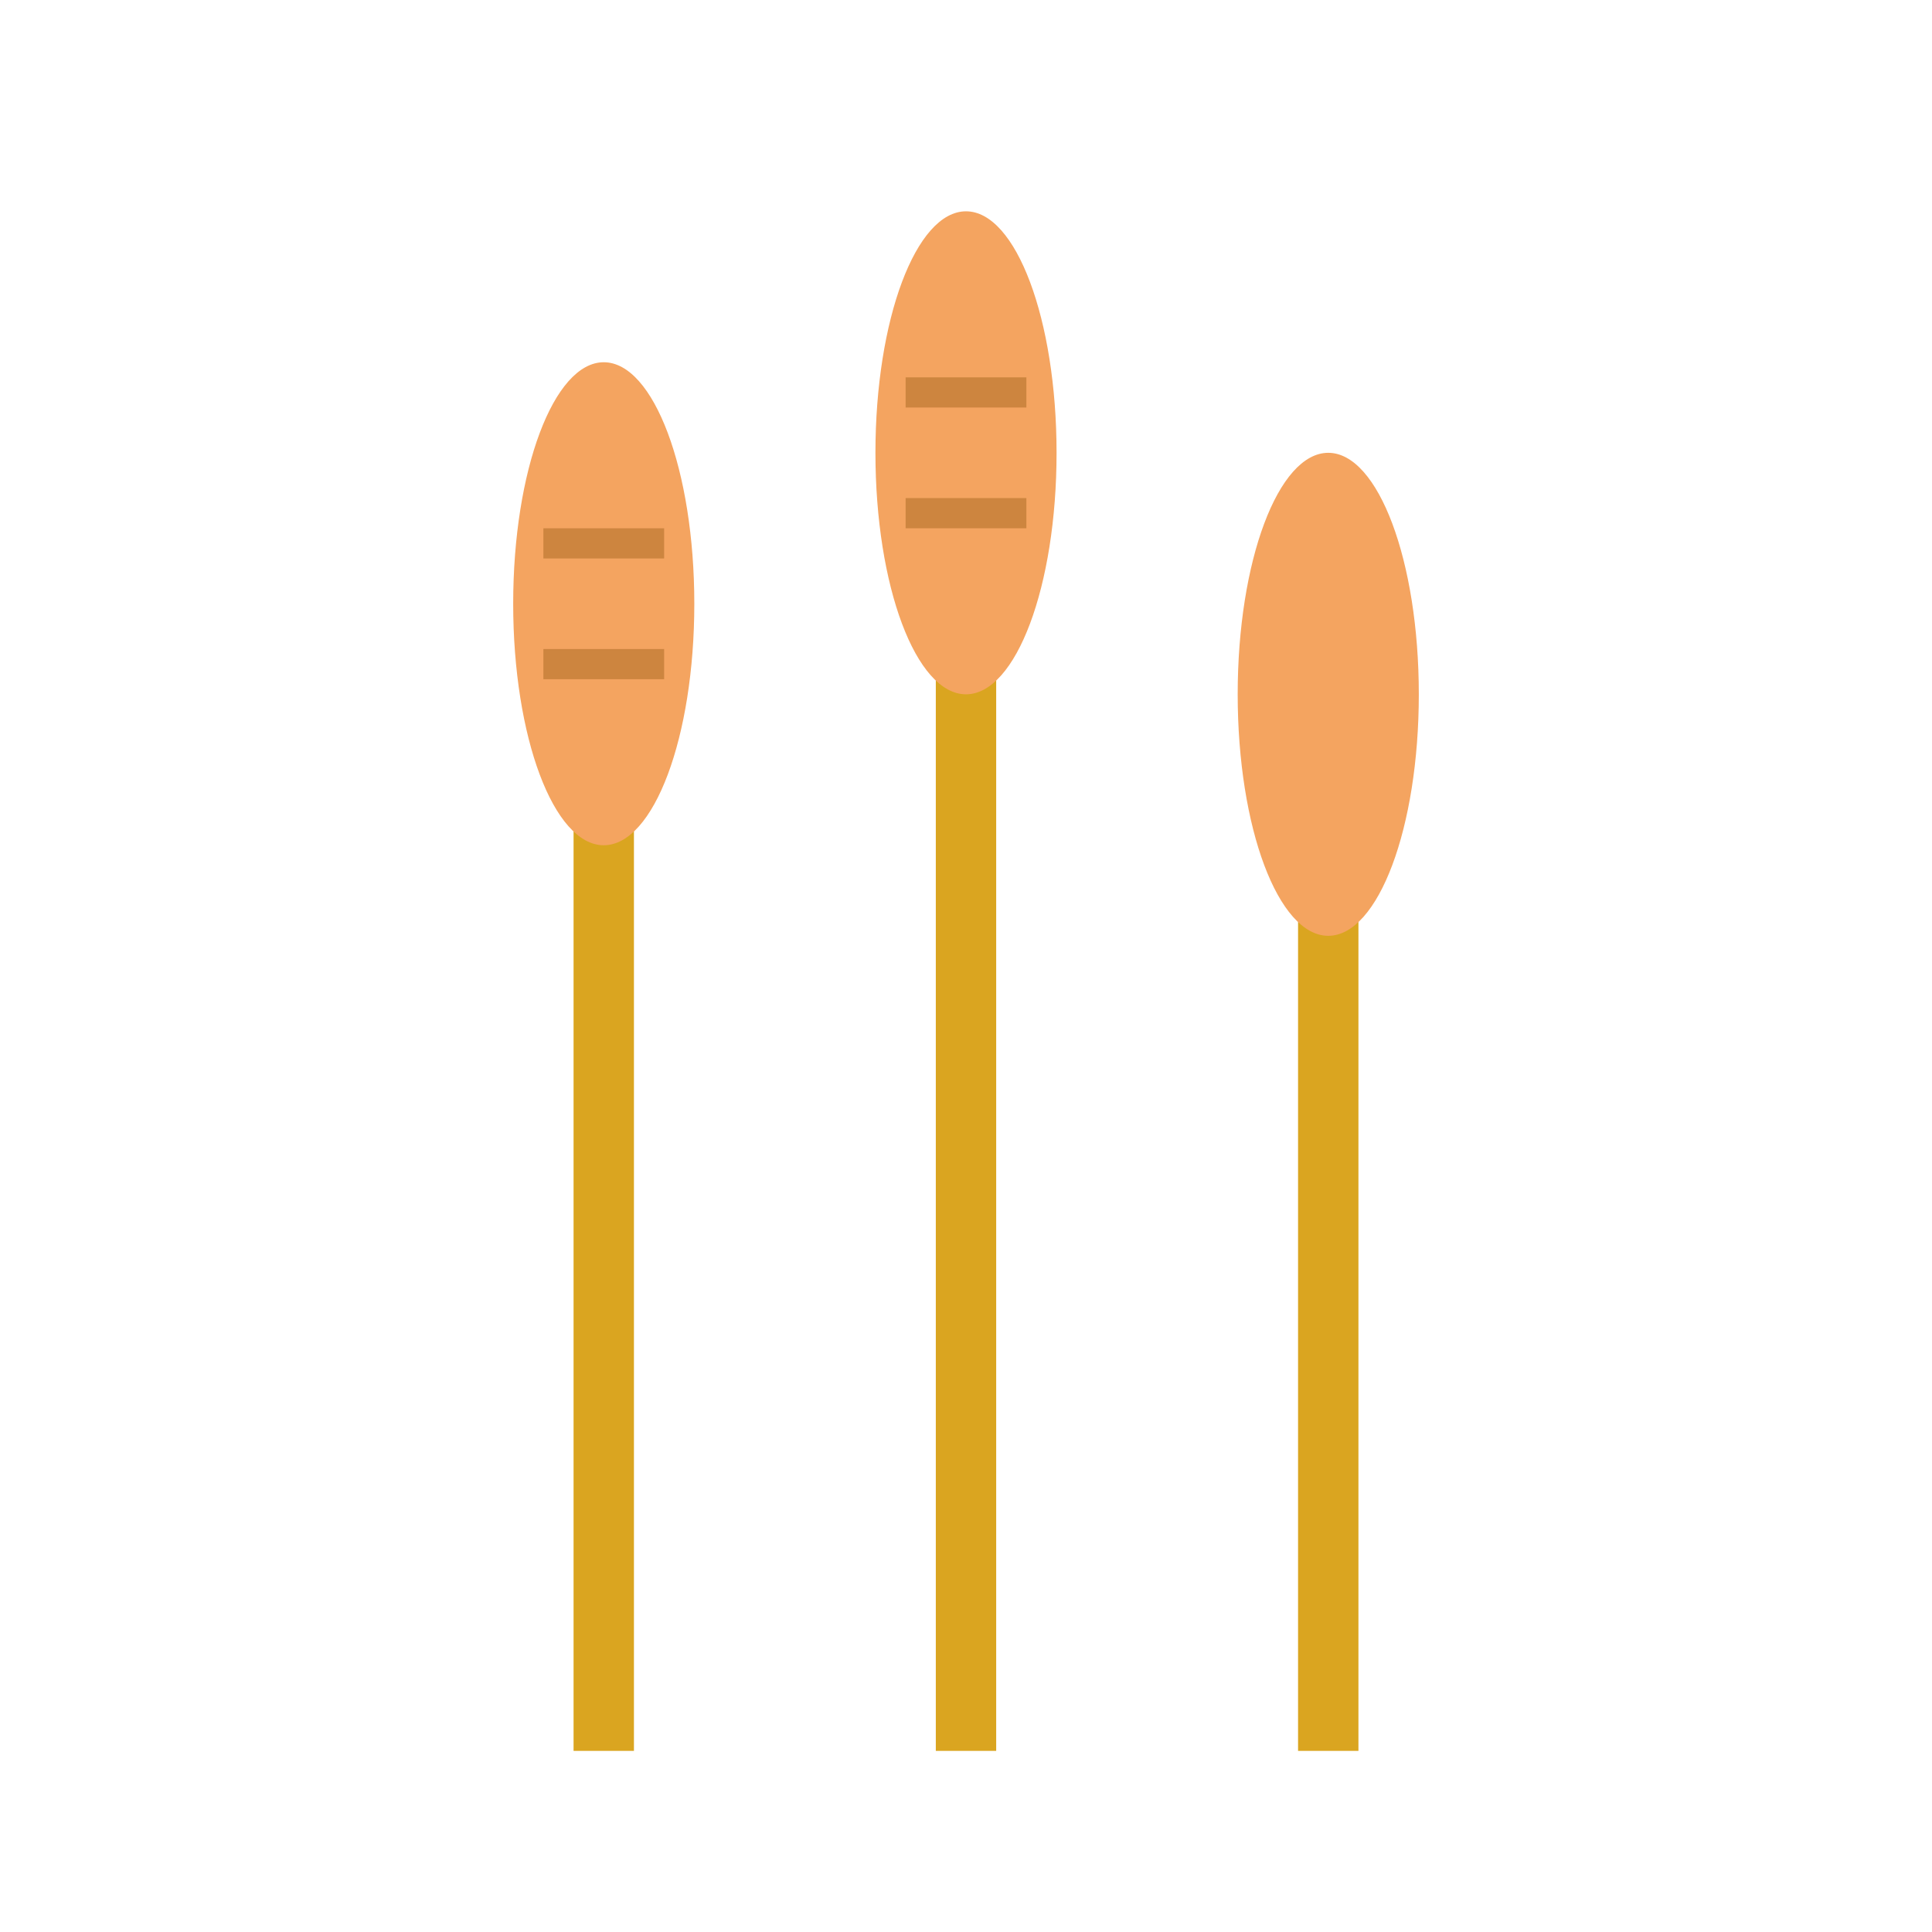
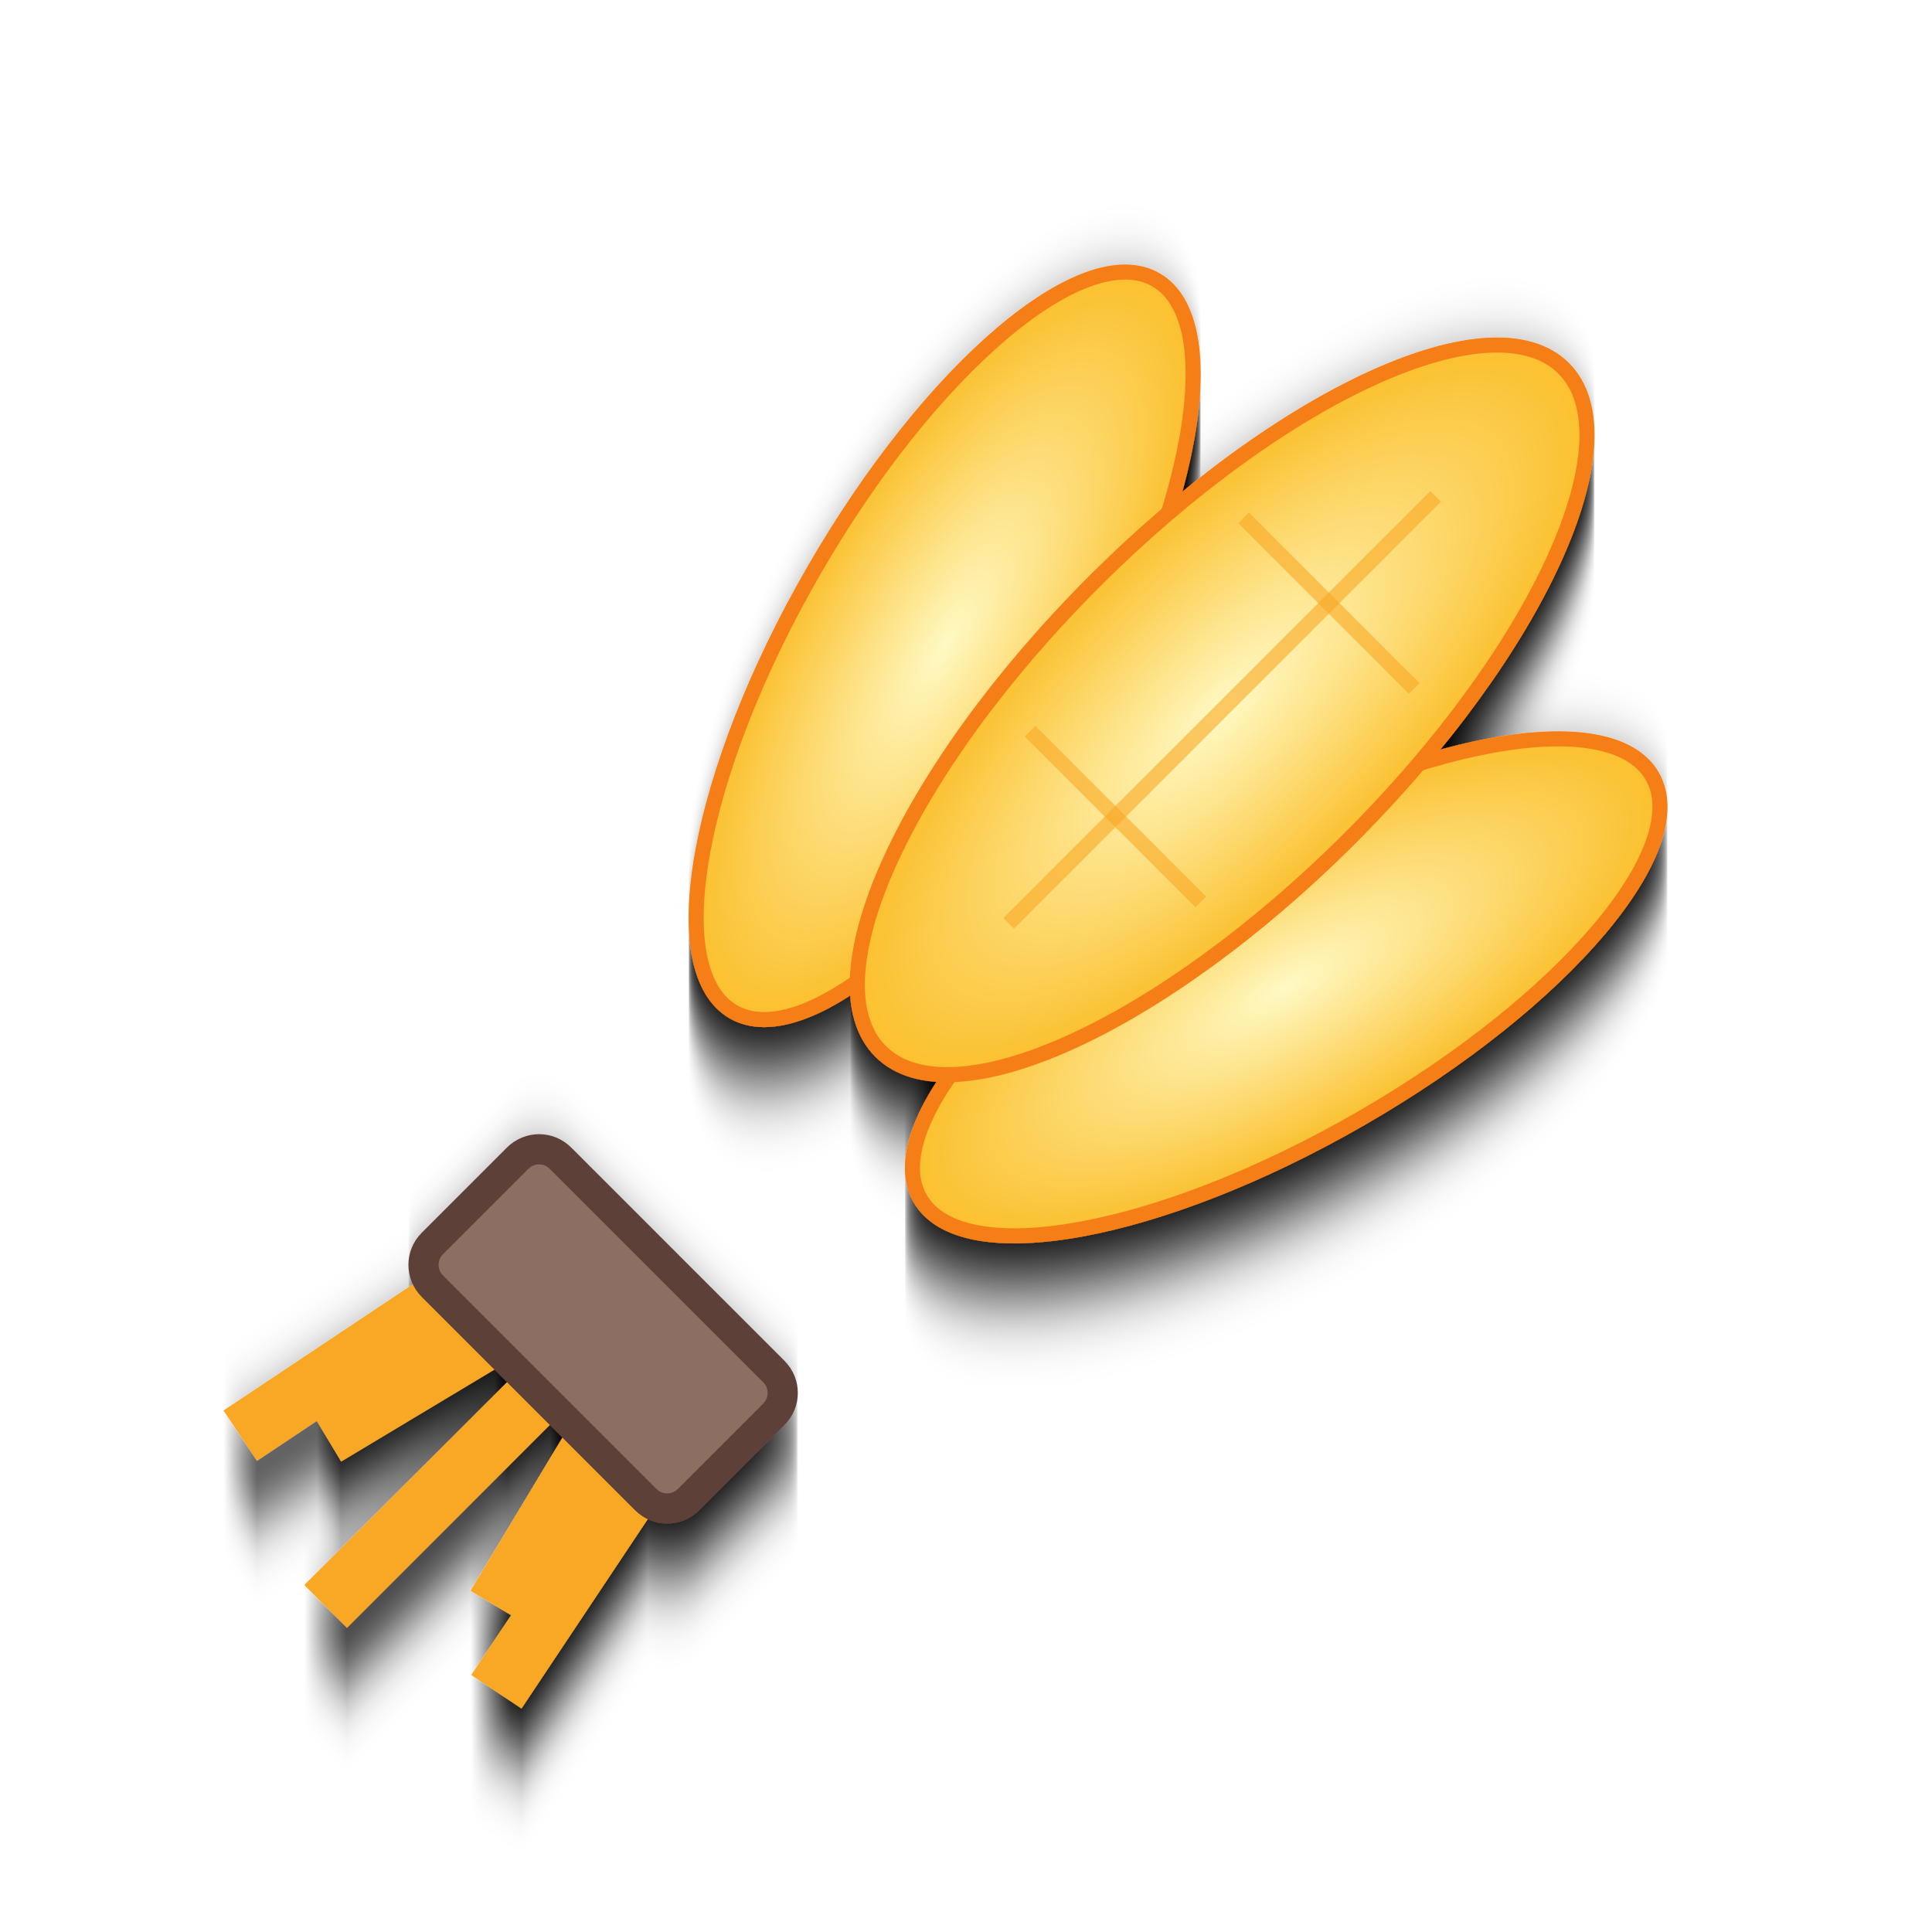
<svg xmlns="http://www.w3.org/2000/svg" width="64" height="64" viewBox="0 0 64 64">
-   <path d="M20 58 L20 25" stroke="#DAA520" stroke-width="2" />
-   <ellipse cx="20" cy="20" rx="3" ry="8" fill="#F4A460" />
-   <path d="M32 58 L32 20" stroke="#DAA520" stroke-width="2" />
-   <ellipse cx="32" cy="15" rx="3" ry="8" fill="#F4A460" />
-   <path d="M44 58 L44 28" stroke="#DAA520" stroke-width="2" />
-   <ellipse cx="44" cy="23" rx="3" ry="8" fill="#F4A460" />
-   <path d="M18 18 L22 18" stroke="#CD853F" stroke-width="1" />
-   <path d="M18 22 L22 22" stroke="#CD853F" stroke-width="1" />
-   <path d="M30 13 L34 13" stroke="#CD853F" stroke-width="1" />
-   <path d="M30 17 L34 17" stroke="#CD853F" stroke-width="1" />
+   <defs>
+     <radialGradient id="sheafGrad" cx="50%" cy="50%" r="50%" fx="50%" fy="50%">
+       <stop offset="0%" style="stop-color:#FFF9C4;stop-opacity:1" />
+       <stop offset="100%" style="stop-color:#FBC02D;stop-opacity:1" />
+     </radialGradient>
+     <filter id="itemShadow">
+       <feGaussianBlur in="SourceAlpha" stdDeviation="1" />
+       <feOffset dx="1" dy="1" result="offsetblur" />
+       <feMerge>
+         <feMergeNode />
+         <feMergeNode in="SourceGraphic" />
+       </feMerge>
+     </filter>
+   </defs>
+   <g filter="url(#itemShadow)" transform="rotate(45 32 32)">
+     <path d="M28 50 L 26 60 M32 50 L 32 62 M36 50 L 38 60 M30 50 L 28 58 M34 50 L 36 58" stroke="#F9A825" stroke-width="2" />
+     <rect x="26" y="46" width="12" height="6" fill="#8D6E63" stroke="#5D4037" rx="1" ry="1" />
+     <ellipse cx="24" cy="25" rx="5" ry="14" fill="url(#sheafGrad)" stroke="#F57F17" stroke-width="0.5" transform="rotate(-15 24 25)" />
+     <ellipse cx="40" cy="25" rx="5" ry="14" fill="url(#sheafGrad)" stroke="#F57F17" stroke-width="0.5" transform="rotate(15 40 25)" />
+     <ellipse cx="32" cy="20" rx="6" ry="16" fill="url(#sheafGrad)" stroke="#F57F17" stroke-width="0.5" />
+     <path d="M32 10 L 32 30" stroke="#F9A825" stroke-width="0.5" opacity="0.6" />
+     <path d="M28 15 L 36 15" stroke="#F9A825" stroke-width="0.5" opacity="0.6" />
+     <path d="M28 25 L 36 25" stroke="#F9A825" stroke-width="0.5" opacity="0.6" />
+   </g>
</svg>
